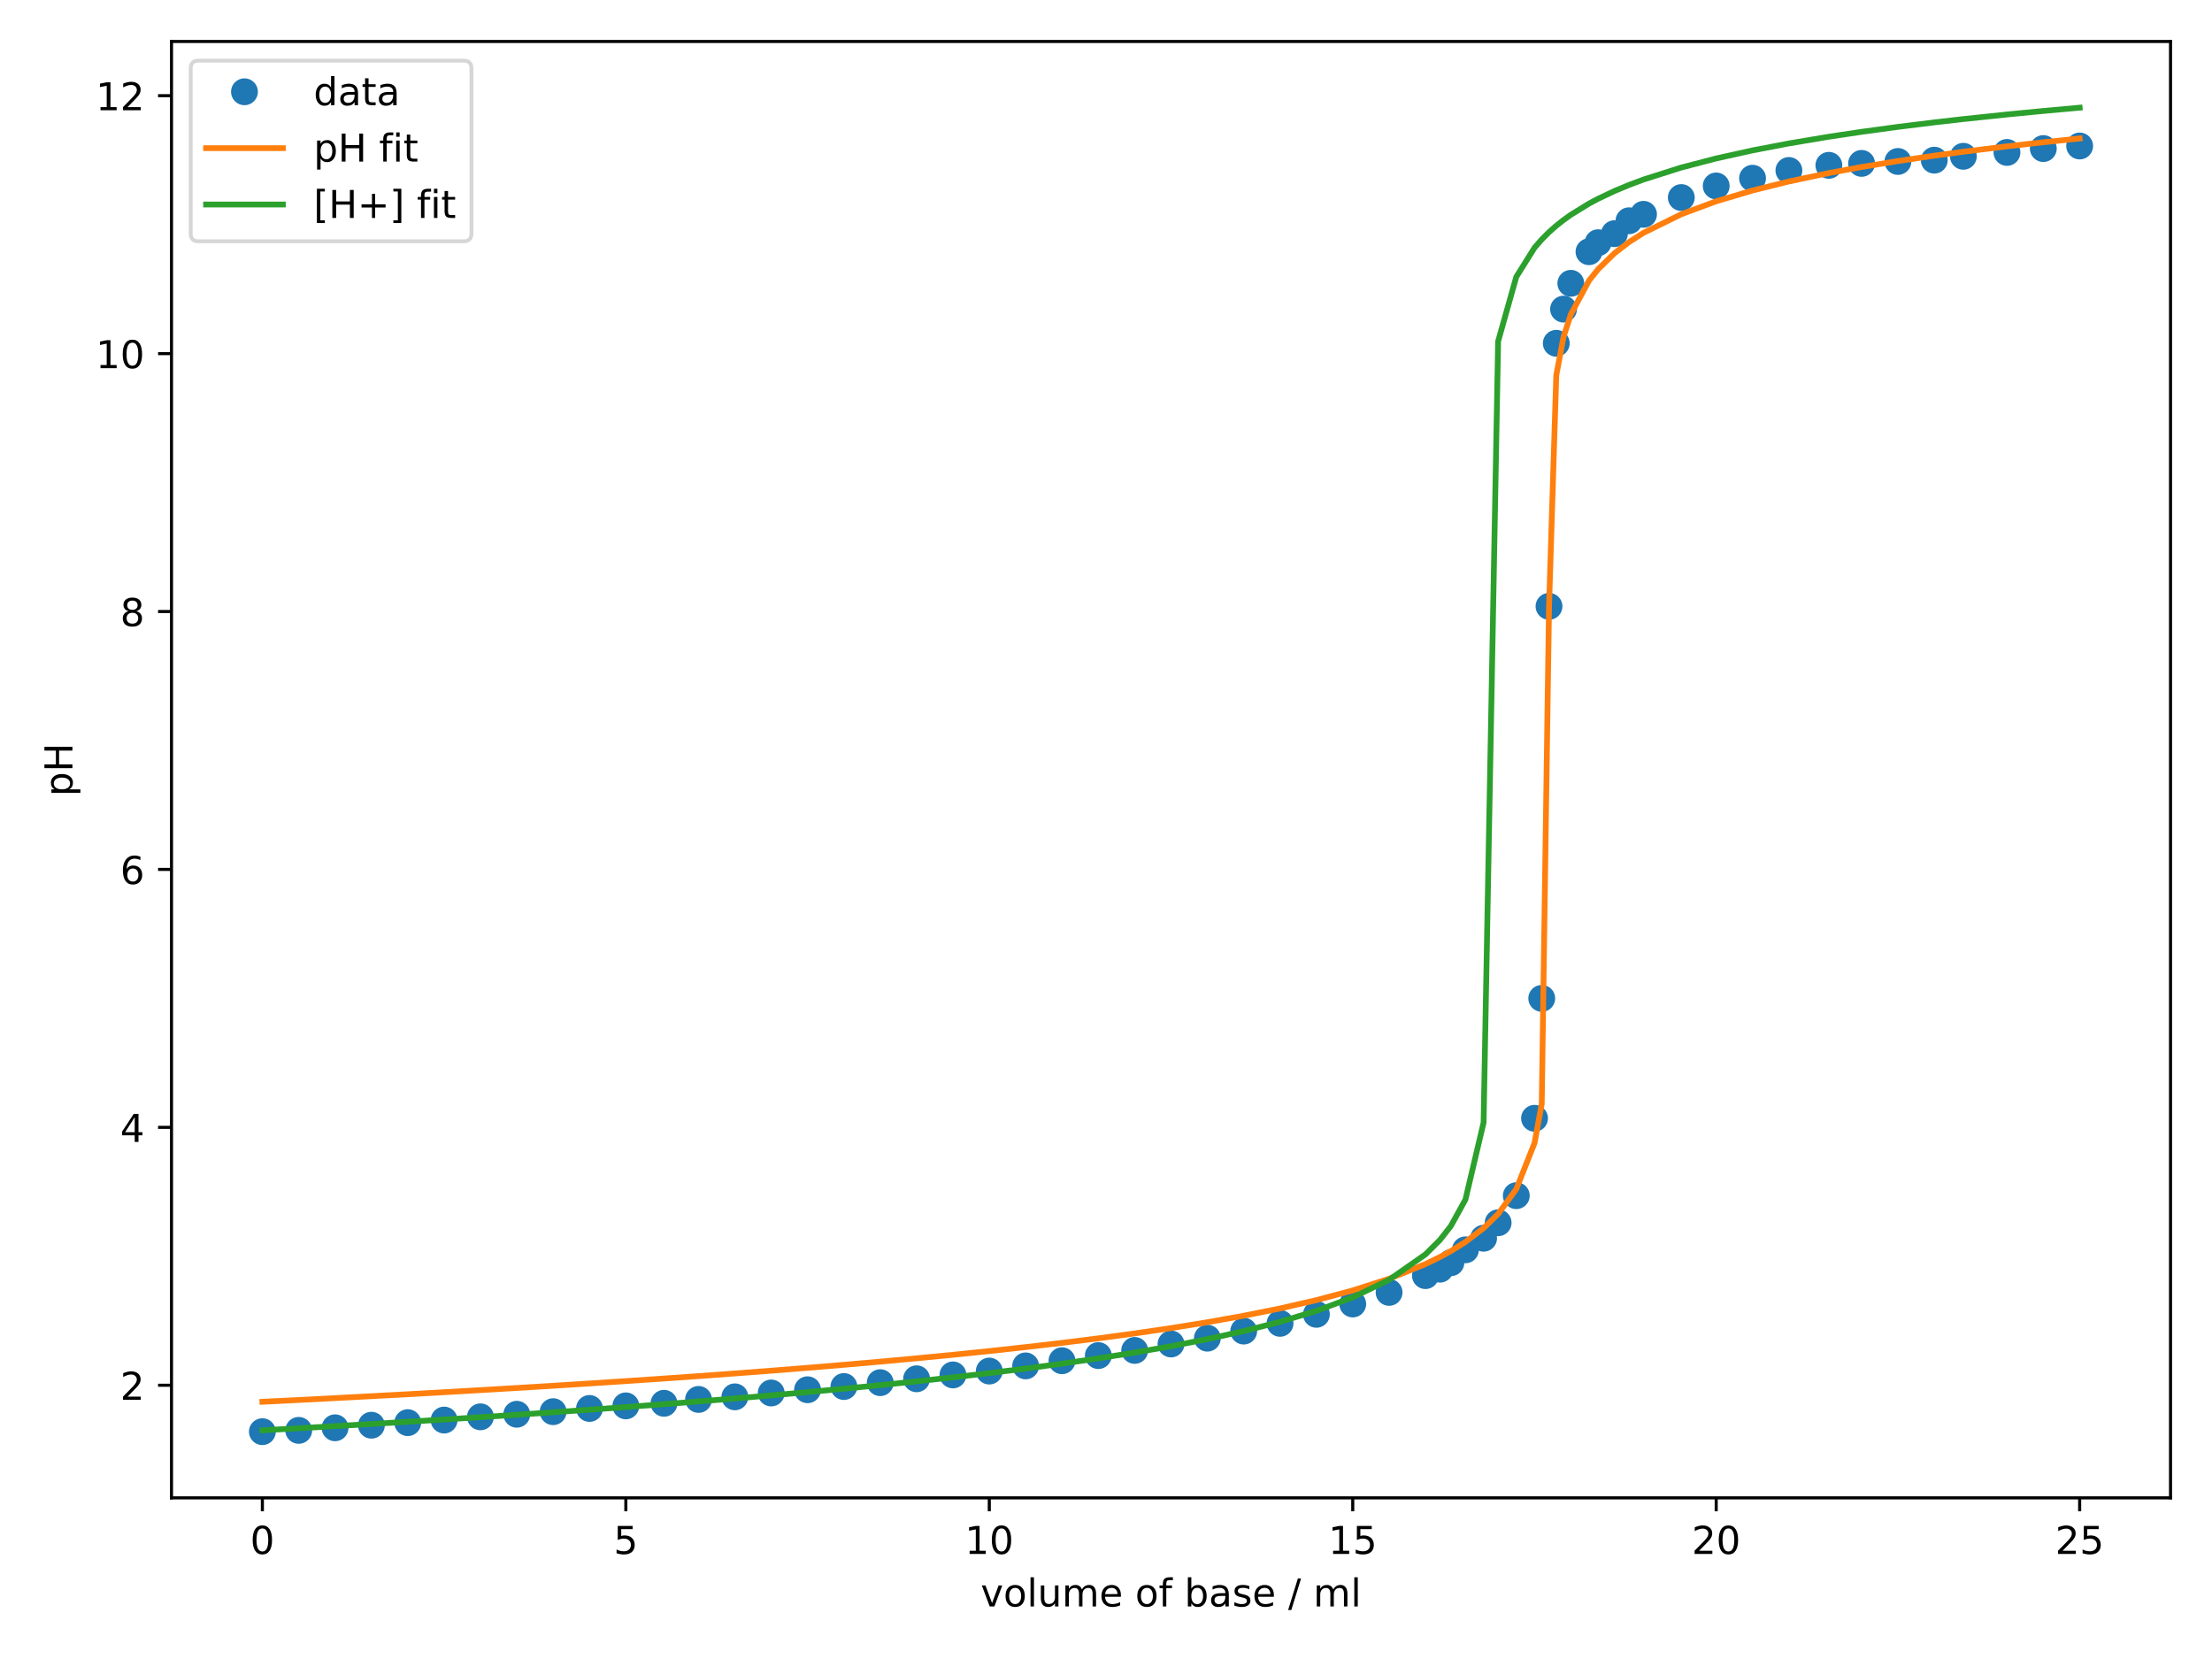
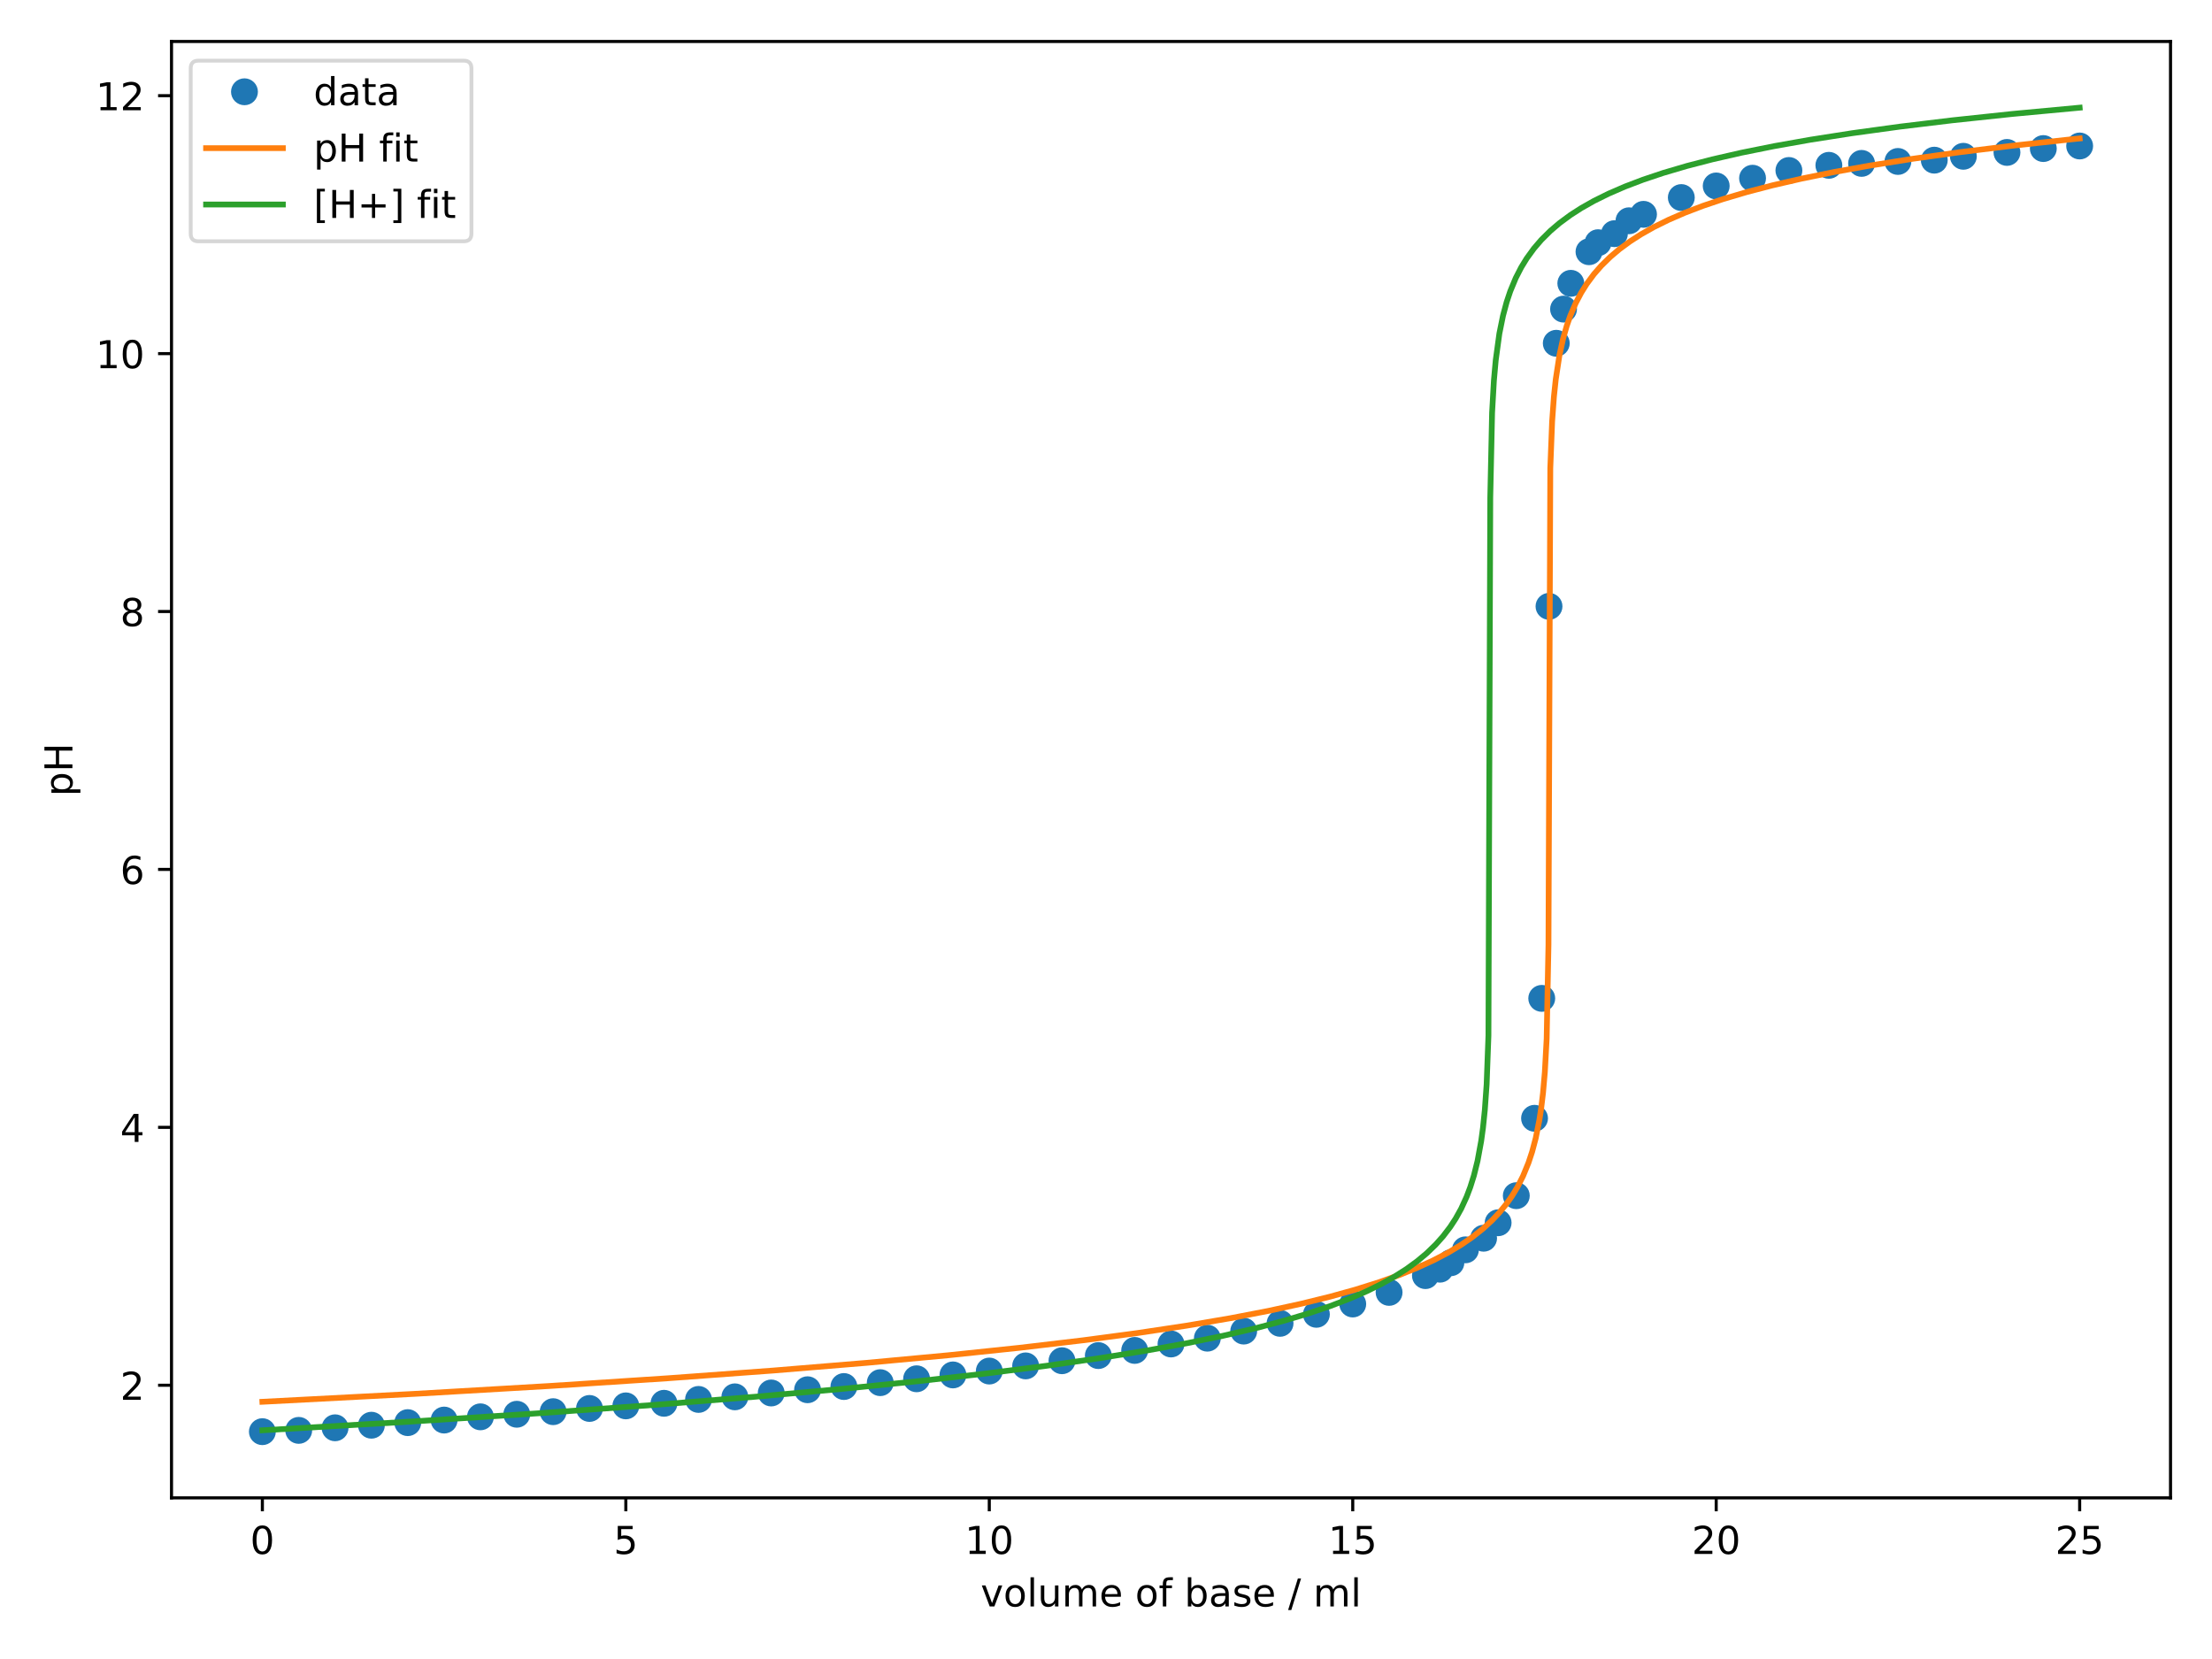
<svg xmlns="http://www.w3.org/2000/svg" xmlns:xlink="http://www.w3.org/1999/xlink" width="576pt" height="432pt" viewBox="0 0 576 432" version="1.1">
  <defs>
    <style type="text/css">*{stroke-linejoin: round; stroke-linecap: butt}</style>
  </defs>
  <g id="figure_1">
    <g id="patch_1">
      <path d="M 0 432  L 576 432  L 576 0  L 0 0  z " style="fill: #ffffff" />
    </g>
    <g id="axes_1">
      <g id="patch_2">
        <path d="M 44.66 390.04  L 565.2 390.04  L 565.2 10.8  L 44.66 10.8  z " style="fill: #ffffff" />
      </g>
      <g id="matplotlib.axis_1">
        <g id="xtick_1">
          <g id="line2d_1">
            <defs>
-               <path id="m15f5736b30" d="M 0 0  L 0 3.5  " style="stroke: #000000; stroke-width: 0.8" />
-             </defs>
-             <g>
-               <use xlink:href="#m15f5736b30" x="68.321" y="390.04" style="stroke: #000000; stroke-width: 0.8" />
+               <path id="mb4de9d7e8e" d="M 0 0  L 0 3.5  " style="stroke: #000000; stroke-width: 0.8" />
+             </defs>
+             <g>
+               <use xlink:href="#mb4de9d7e8e" x="68.321" y="390.04" style="stroke: #000000; stroke-width: 0.8" />
            </g>
          </g>
          <g id="text_1">
            <g transform="translate(65.13966 404.6384) scale(0.1 -0.1)">
              <defs>
                <path id="DejaVuSans-30" d="M 2034 4250  Q 1547 4250 1301 3770  Q 1056 3291 1056 2328  Q 1056 1369 1301 889  Q 1547 409 2034 409  Q 2525 409 2770 889  Q 3016 1369 3016 2328  Q 3016 3291 2770 3770  Q 2525 4250 2034 4250  z M 2034 4750  Q 2819 4750 3233 4129  Q 3647 3509 3647 2328  Q 3647 1150 3233 529  Q 2819 -91 2034 -91  Q 1250 -91 836 529  Q 422 1150 422 2328  Q 422 3509 836 4129  Q 1250 4750 2034 4750  z " transform="scale(0.015625)" />
              </defs>
              <use xlink:href="#DejaVuSans-30" />
            </g>
          </g>
        </g>
        <g id="xtick_2">
          <g id="line2d_2">
            <g>
-               <use xlink:href="#m15f5736b30" x="162.965" y="390.04" style="stroke: #000000; stroke-width: 0.8" />
+               <use xlink:href="#mb4de9d7e8e" x="162.965" y="390.04" style="stroke: #000000; stroke-width: 0.8" />
            </g>
          </g>
          <g id="text_2">
            <g transform="translate(159.7833 404.6384) scale(0.1 -0.1)">
              <defs>
                <path id="DejaVuSans-35" d="M 691 4666  L 3169 4666  L 3169 4134  L 1269 4134  L 1269 2991  Q 1406 3038 1543 3061  Q 1681 3084 1819 3084  Q 2600 3084 3056 2656  Q 3513 2228 3513 1497  Q 3513 744 3044 326  Q 2575 -91 1722 -91  Q 1428 -91 1123 -41  Q 819 9 494 109  L 494 744  Q 775 591 1075 516  Q 1375 441 1709 441  Q 2250 441 2565 725  Q 2881 1009 2881 1497  Q 2881 1984 2565 2268  Q 2250 2553 1709 2553  Q 1456 2553 1204 2497  Q 953 2441 691 2322  L 691 4666  z " transform="scale(0.015625)" />
              </defs>
              <use xlink:href="#DejaVuSans-35" />
            </g>
          </g>
        </g>
        <g id="xtick_3">
          <g id="line2d_3">
            <g>
-               <use xlink:href="#m15f5736b30" x="257.608" y="390.04" style="stroke: #000000; stroke-width: 0.8" />
+               <use xlink:href="#mb4de9d7e8e" x="257.608" y="390.04" style="stroke: #000000; stroke-width: 0.8" />
            </g>
          </g>
          <g id="text_3">
            <g transform="translate(251.2457 404.6384) scale(0.1 -0.1)">
              <defs>
                <path id="DejaVuSans-31" d="M 794 531  L 1825 531  L 1825 4091  L 703 3866  L 703 4441  L 1819 4666  L 2450 4666  L 2450 531  L 3481 531  L 3481 0  L 794 0  L 794 531  z " transform="scale(0.015625)" />
              </defs>
              <use xlink:href="#DejaVuSans-31" />
              <use xlink:href="#DejaVuSans-30" x="63.623" />
            </g>
          </g>
        </g>
        <g id="xtick_4">
          <g id="line2d_4">
            <g>
-               <use xlink:href="#m15f5736b30" x="352.252" y="390.04" style="stroke: #000000; stroke-width: 0.8" />
+               <use xlink:href="#mb4de9d7e8e" x="352.252" y="390.04" style="stroke: #000000; stroke-width: 0.8" />
            </g>
          </g>
          <g id="text_4">
            <g transform="translate(345.8893 404.6384) scale(0.1 -0.1)">
              <use xlink:href="#DejaVuSans-31" />
              <use xlink:href="#DejaVuSans-35" x="63.623" />
            </g>
          </g>
        </g>
        <g id="xtick_5">
          <g id="line2d_5">
            <g>
-               <use xlink:href="#m15f5736b30" x="446.895" y="390.04" style="stroke: #000000; stroke-width: 0.8" />
+               <use xlink:href="#mb4de9d7e8e" x="446.895" y="390.04" style="stroke: #000000; stroke-width: 0.8" />
            </g>
          </g>
          <g id="text_5">
            <g transform="translate(440.533 404.6384) scale(0.1 -0.1)">
              <defs>
                <path id="DejaVuSans-32" d="M 1228 531  L 3431 531  L 3431 0  L 469 0  L 469 531  Q 828 903 1448 1529  Q 2069 2156 2228 2338  Q 2531 2678 2651 2914  Q 2772 3150 2772 3378  Q 2772 3750 2511 3984  Q 2250 4219 1831 4219  Q 1534 4219 1204 4116  Q 875 4013 500 3803  L 500 4441  Q 881 4594 1212 4672  Q 1544 4750 1819 4750  Q 2544 4750 2975 4387  Q 3406 4025 3406 3419  Q 3406 3131 3298 2873  Q 3191 2616 2906 2266  Q 2828 2175 2409 1742  Q 1991 1309 1228 531  z " transform="scale(0.015625)" />
              </defs>
              <use xlink:href="#DejaVuSans-32" />
              <use xlink:href="#DejaVuSans-30" x="63.623" />
            </g>
          </g>
        </g>
        <g id="xtick_6">
          <g id="line2d_6">
            <g>
-               <use xlink:href="#m15f5736b30" x="541.539" y="390.04" style="stroke: #000000; stroke-width: 0.8" />
+               <use xlink:href="#mb4de9d7e8e" x="541.539" y="390.04" style="stroke: #000000; stroke-width: 0.8" />
            </g>
          </g>
          <g id="text_6">
            <g transform="translate(535.1766 404.6384) scale(0.1 -0.1)">
              <use xlink:href="#DejaVuSans-32" />
              <use xlink:href="#DejaVuSans-35" x="63.623" />
            </g>
          </g>
        </g>
        <g id="text_7">
          <g transform="translate(255.3675 418.3166) scale(0.1 -0.1)">
            <defs>
              <path id="DejaVuSans-76" d="M 191 3500  L 800 3500  L 1894 563  L 2988 3500  L 3597 3500  L 2284 0  L 1503 0  L 191 3500  z " transform="scale(0.015625)" />
              <path id="DejaVuSans-6f" d="M 1959 3097  Q 1497 3097 1228 2736  Q 959 2375 959 1747  Q 959 1119 1226 758  Q 1494 397 1959 397  Q 2419 397 2687 759  Q 2956 1122 2956 1747  Q 2956 2369 2687 2733  Q 2419 3097 1959 3097  z M 1959 3584  Q 2709 3584 3137 3096  Q 3566 2609 3566 1747  Q 3566 888 3137 398  Q 2709 -91 1959 -91  Q 1206 -91 779 398  Q 353 888 353 1747  Q 353 2609 779 3096  Q 1206 3584 1959 3584  z " transform="scale(0.015625)" />
              <path id="DejaVuSans-6c" d="M 603 4863  L 1178 4863  L 1178 0  L 603 0  L 603 4863  z " transform="scale(0.015625)" />
              <path id="DejaVuSans-75" d="M 544 1381  L 544 3500  L 1119 3500  L 1119 1403  Q 1119 906 1312 657  Q 1506 409 1894 409  Q 2359 409 2629 706  Q 2900 1003 2900 1516  L 2900 3500  L 3475 3500  L 3475 0  L 2900 0  L 2900 538  Q 2691 219 2414 64  Q 2138 -91 1772 -91  Q 1169 -91 856 284  Q 544 659 544 1381  z M 1991 3584  L 1991 3584  z " transform="scale(0.015625)" />
              <path id="DejaVuSans-6d" d="M 3328 2828  Q 3544 3216 3844 3400  Q 4144 3584 4550 3584  Q 5097 3584 5394 3201  Q 5691 2819 5691 2113  L 5691 0  L 5113 0  L 5113 2094  Q 5113 2597 4934 2840  Q 4756 3084 4391 3084  Q 3944 3084 3684 2787  Q 3425 2491 3425 1978  L 3425 0  L 2847 0  L 2847 2094  Q 2847 2600 2669 2842  Q 2491 3084 2119 3084  Q 1678 3084 1418 2786  Q 1159 2488 1159 1978  L 1159 0  L 581 0  L 581 3500  L 1159 3500  L 1159 2956  Q 1356 3278 1631 3431  Q 1906 3584 2284 3584  Q 2666 3584 2933 3390  Q 3200 3197 3328 2828  z " transform="scale(0.015625)" />
              <path id="DejaVuSans-65" d="M 3597 1894  L 3597 1613  L 953 1613  Q 991 1019 1311 708  Q 1631 397 2203 397  Q 2534 397 2845 478  Q 3156 559 3463 722  L 3463 178  Q 3153 47 2828 -22  Q 2503 -91 2169 -91  Q 1331 -91 842 396  Q 353 884 353 1716  Q 353 2575 817 3079  Q 1281 3584 2069 3584  Q 2775 3584 3186 3129  Q 3597 2675 3597 1894  z M 3022 2063  Q 3016 2534 2758 2815  Q 2500 3097 2075 3097  Q 1594 3097 1305 2825  Q 1016 2553 972 2059  L 3022 2063  z " transform="scale(0.015625)" />
              <path id="DejaVuSans-20" transform="scale(0.015625)" />
              <path id="DejaVuSans-66" d="M 2375 4863  L 2375 4384  L 1825 4384  Q 1516 4384 1395 4259  Q 1275 4134 1275 3809  L 1275 3500  L 2222 3500  L 2222 3053  L 1275 3053  L 1275 0  L 697 0  L 697 3053  L 147 3053  L 147 3500  L 697 3500  L 697 3744  Q 697 4328 969 4595  Q 1241 4863 1831 4863  L 2375 4863  z " transform="scale(0.015625)" />
              <path id="DejaVuSans-62" d="M 3116 1747  Q 3116 2381 2855 2742  Q 2594 3103 2138 3103  Q 1681 3103 1420 2742  Q 1159 2381 1159 1747  Q 1159 1113 1420 752  Q 1681 391 2138 391  Q 2594 391 2855 752  Q 3116 1113 3116 1747  z M 1159 2969  Q 1341 3281 1617 3432  Q 1894 3584 2278 3584  Q 2916 3584 3314 3078  Q 3713 2572 3713 1747  Q 3713 922 3314 415  Q 2916 -91 2278 -91  Q 1894 -91 1617 61  Q 1341 213 1159 525  L 1159 0  L 581 0  L 581 4863  L 1159 4863  L 1159 2969  z " transform="scale(0.015625)" />
              <path id="DejaVuSans-61" d="M 2194 1759  Q 1497 1759 1228 1600  Q 959 1441 959 1056  Q 959 750 1161 570  Q 1363 391 1709 391  Q 2188 391 2477 730  Q 2766 1069 2766 1631  L 2766 1759  L 2194 1759  z M 3341 1997  L 3341 0  L 2766 0  L 2766 531  Q 2569 213 2275 61  Q 1981 -91 1556 -91  Q 1019 -91 701 211  Q 384 513 384 1019  Q 384 1609 779 1909  Q 1175 2209 1959 2209  L 2766 2209  L 2766 2266  Q 2766 2663 2505 2880  Q 2244 3097 1772 3097  Q 1472 3097 1187 3025  Q 903 2953 641 2809  L 641 3341  Q 956 3463 1253 3523  Q 1550 3584 1831 3584  Q 2591 3584 2966 3190  Q 3341 2797 3341 1997  z " transform="scale(0.015625)" />
              <path id="DejaVuSans-73" d="M 2834 3397  L 2834 2853  Q 2591 2978 2328 3040  Q 2066 3103 1784 3103  Q 1356 3103 1142 2972  Q 928 2841 928 2578  Q 928 2378 1081 2264  Q 1234 2150 1697 2047  L 1894 2003  Q 2506 1872 2764 1633  Q 3022 1394 3022 966  Q 3022 478 2636 193  Q 2250 -91 1575 -91  Q 1294 -91 989 -36  Q 684 19 347 128  L 347 722  Q 666 556 975 473  Q 1284 391 1588 391  Q 1994 391 2212 530  Q 2431 669 2431 922  Q 2431 1156 2273 1281  Q 2116 1406 1581 1522  L 1381 1569  Q 847 1681 609 1914  Q 372 2147 372 2553  Q 372 3047 722 3315  Q 1072 3584 1716 3584  Q 2034 3584 2315 3537  Q 2597 3491 2834 3397  z " transform="scale(0.015625)" />
              <path id="DejaVuSans-2f" d="M 1625 4666  L 2156 4666  L 531 -594  L 0 -594  L 1625 4666  z " transform="scale(0.015625)" />
            </defs>
            <use xlink:href="#DejaVuSans-76" />
            <use xlink:href="#DejaVuSans-6f" x="59.18" />
            <use xlink:href="#DejaVuSans-6c" x="120.361" />
            <use xlink:href="#DejaVuSans-75" x="148.145" />
            <use xlink:href="#DejaVuSans-6d" x="211.523" />
            <use xlink:href="#DejaVuSans-65" x="308.936" />
            <use xlink:href="#DejaVuSans-20" x="370.459" />
            <use xlink:href="#DejaVuSans-6f" x="402.246" />
            <use xlink:href="#DejaVuSans-66" x="463.428" />
            <use xlink:href="#DejaVuSans-20" x="498.633" />
            <use xlink:href="#DejaVuSans-62" x="530.42" />
            <use xlink:href="#DejaVuSans-61" x="593.896" />
            <use xlink:href="#DejaVuSans-73" x="655.176" />
            <use xlink:href="#DejaVuSans-65" x="707.275" />
            <use xlink:href="#DejaVuSans-20" x="768.799" />
            <use xlink:href="#DejaVuSans-2f" x="800.586" />
            <use xlink:href="#DejaVuSans-20" x="834.277" />
            <use xlink:href="#DejaVuSans-6d" x="866.064" />
            <use xlink:href="#DejaVuSans-6c" x="963.477" />
          </g>
        </g>
      </g>
      <g id="matplotlib.axis_2">
        <g id="ytick_1">
          <g id="line2d_7">
            <defs>
-               <path id="mb2de6f0f79" d="M 0 0  L -3.5 0  " style="stroke: #000000; stroke-width: 0.8" />
-             </defs>
-             <g>
-               <use xlink:href="#mb2de6f0f79" x="44.66" y="360.713" style="stroke: #000000; stroke-width: 0.8" />
+               <path id="m431218909c" d="M 0 0  L -3.5 0  " style="stroke: #000000; stroke-width: 0.8" />
+             </defs>
+             <g>
+               <use xlink:href="#m431218909c" x="44.66" y="360.713" style="stroke: #000000; stroke-width: 0.8" />
            </g>
          </g>
          <g id="text_8">
            <g transform="translate(31.2975 364.5124) scale(0.1 -0.1)">
              <use xlink:href="#DejaVuSans-32" />
            </g>
          </g>
        </g>
        <g id="ytick_2">
          <g id="line2d_8">
            <g>
-               <use xlink:href="#mb2de6f0f79" x="44.66" y="293.554" style="stroke: #000000; stroke-width: 0.8" />
+               <use xlink:href="#m431218909c" x="44.66" y="293.554" style="stroke: #000000; stroke-width: 0.8" />
            </g>
          </g>
          <g id="text_9">
            <g transform="translate(31.2975 297.353) scale(0.1 -0.1)">
              <defs>
                <path id="DejaVuSans-34" d="M 2419 4116  L 825 1625  L 2419 1625  L 2419 4116  z M 2253 4666  L 3047 4666  L 3047 1625  L 3713 1625  L 3713 1100  L 3047 1100  L 3047 0  L 2419 0  L 2419 1100  L 313 1100  L 313 1709  L 2253 4666  z " transform="scale(0.015625)" />
              </defs>
              <use xlink:href="#DejaVuSans-34" />
            </g>
          </g>
        </g>
        <g id="ytick_3">
          <g id="line2d_9">
            <g>
-               <use xlink:href="#mb2de6f0f79" x="44.66" y="226.395" style="stroke: #000000; stroke-width: 0.8" />
+               <use xlink:href="#m431218909c" x="44.66" y="226.395" style="stroke: #000000; stroke-width: 0.8" />
            </g>
          </g>
          <g id="text_10">
            <g transform="translate(31.2975 230.1937) scale(0.1 -0.1)">
              <defs>
                <path id="DejaVuSans-36" d="M 2113 2584  Q 1688 2584 1439 2293  Q 1191 2003 1191 1497  Q 1191 994 1439 701  Q 1688 409 2113 409  Q 2538 409 2786 701  Q 3034 994 3034 1497  Q 3034 2003 2786 2293  Q 2538 2584 2113 2584  z M 3366 4563  L 3366 3988  Q 3128 4100 2886 4159  Q 2644 4219 2406 4219  Q 1781 4219 1451 3797  Q 1122 3375 1075 2522  Q 1259 2794 1537 2939  Q 1816 3084 2150 3084  Q 2853 3084 3261 2657  Q 3669 2231 3669 1497  Q 3669 778 3244 343  Q 2819 -91 2113 -91  Q 1303 -91 875 529  Q 447 1150 447 2328  Q 447 3434 972 4092  Q 1497 4750 2381 4750  Q 2619 4750 2861 4703  Q 3103 4656 3366 4563  z " transform="scale(0.015625)" />
              </defs>
              <use xlink:href="#DejaVuSans-36" />
            </g>
          </g>
        </g>
        <g id="ytick_4">
          <g id="line2d_10">
            <g>
-               <use xlink:href="#mb2de6f0f79" x="44.66" y="159.235" style="stroke: #000000; stroke-width: 0.8" />
+               <use xlink:href="#m431218909c" x="44.66" y="159.235" style="stroke: #000000; stroke-width: 0.8" />
            </g>
          </g>
          <g id="text_11">
            <g transform="translate(31.2975 163.0344) scale(0.1 -0.1)">
              <defs>
                <path id="DejaVuSans-38" d="M 2034 2216  Q 1584 2216 1326 1975  Q 1069 1734 1069 1313  Q 1069 891 1326 650  Q 1584 409 2034 409  Q 2484 409 2743 651  Q 3003 894 3003 1313  Q 3003 1734 2745 1975  Q 2488 2216 2034 2216  z M 1403 2484  Q 997 2584 770 2862  Q 544 3141 544 3541  Q 544 4100 942 4425  Q 1341 4750 2034 4750  Q 2731 4750 3128 4425  Q 3525 4100 3525 3541  Q 3525 3141 3298 2862  Q 3072 2584 2669 2484  Q 3125 2378 3379 2068  Q 3634 1759 3634 1313  Q 3634 634 3220 271  Q 2806 -91 2034 -91  Q 1263 -91 848 271  Q 434 634 434 1313  Q 434 1759 690 2068  Q 947 2378 1403 2484  z M 1172 3481  Q 1172 3119 1398 2916  Q 1625 2713 2034 2713  Q 2441 2713 2670 2916  Q 2900 3119 2900 3481  Q 2900 3844 2670 4047  Q 2441 4250 2034 4250  Q 1625 4250 1398 4047  Q 1172 3844 1172 3481  z " transform="scale(0.015625)" />
              </defs>
              <use xlink:href="#DejaVuSans-38" />
            </g>
          </g>
        </g>
        <g id="ytick_5">
          <g id="line2d_11">
            <g>
-               <use xlink:href="#mb2de6f0f79" x="44.66" y="92.076" style="stroke: #000000; stroke-width: 0.8" />
+               <use xlink:href="#m431218909c" x="44.66" y="92.076" style="stroke: #000000; stroke-width: 0.8" />
            </g>
          </g>
          <g id="text_12">
            <g transform="translate(24.935 95.87509) scale(0.1 -0.1)">
              <use xlink:href="#DejaVuSans-31" />
              <use xlink:href="#DejaVuSans-30" x="63.623" />
            </g>
          </g>
        </g>
        <g id="ytick_6">
          <g id="line2d_12">
            <g>
-               <use xlink:href="#mb2de6f0f79" x="44.66" y="24.917" style="stroke: #000000; stroke-width: 0.8" />
+               <use xlink:href="#m431218909c" x="44.66" y="24.917" style="stroke: #000000; stroke-width: 0.8" />
            </g>
          </g>
          <g id="text_13">
            <g transform="translate(24.935 28.71577) scale(0.1 -0.1)">
              <use xlink:href="#DejaVuSans-31" />
              <use xlink:href="#DejaVuSans-32" x="63.623" />
            </g>
          </g>
        </g>
        <g id="text_14">
          <g transform="translate(18.85531 207.3544) rotate(-90) scale(0.1 -0.1)">
            <defs>
              <path id="DejaVuSans-70" d="M 1159 525  L 1159 -1331  L 581 -1331  L 581 3500  L 1159 3500  L 1159 2969  Q 1341 3281 1617 3432  Q 1894 3584 2278 3584  Q 2916 3584 3314 3078  Q 3713 2572 3713 1747  Q 3713 922 3314 415  Q 2916 -91 2278 -91  Q 1894 -91 1617 61  Q 1341 213 1159 525  z M 3116 1747  Q 3116 2381 2855 2742  Q 2594 3103 2138 3103  Q 1681 3103 1420 2742  Q 1159 2381 1159 1747  Q 1159 1113 1420 752  Q 1681 391 2138 391  Q 2594 391 2855 752  Q 3116 1113 3116 1747  z " transform="scale(0.015625)" />
              <path id="DejaVuSans-48" d="M 628 4666  L 1259 4666  L 1259 2753  L 3553 2753  L 3553 4666  L 4184 4666  L 4184 0  L 3553 0  L 3553 2222  L 1259 2222  L 1259 0  L 628 0  L 628 4666  z " transform="scale(0.015625)" />
            </defs>
            <use xlink:href="#DejaVuSans-70" />
            <use xlink:href="#DejaVuSans-48" x="63.477" />
          </g>
        </g>
      </g>
      <g id="line2d_13">
        <defs>
-           <path id="mffe2bdc5d2" d="M 0 3  C 0.796 3 1.559 2.684 2.121 2.121  C 2.684 1.559 3 0.796 3 0  C 3 -0.796 2.684 -1.559 2.121 -2.121  C 1.559 -2.684 0.796 -3 0 -3  C -0.796 -3 -1.559 -2.684 -2.121 -2.121  C -2.684 -1.559 -3 -0.796 -3 0  C -3 0.796 -2.684 1.559 -2.121 2.121  C -1.559 2.684 -0.796 3 0 3  z " style="stroke: #1f77b4" />
+           <path id="m259ded66cb" d="M 0 3  C 0.796 3 1.559 2.684 2.121 2.121  C 2.684 1.559 3 0.796 3 0  C 3 -0.796 2.684 -1.559 2.121 -2.121  C 1.559 -2.684 0.796 -3 0 -3  C -0.796 -3 -1.559 -2.684 -2.121 -2.121  C -2.684 -1.559 -3 -0.796 -3 0  C -3 0.796 -2.684 1.559 -2.121 2.121  C -1.559 2.684 -0.796 3 0 3  z " style="stroke: #1f77b4" />
        </defs>
-         <g clip-path="url(#p363070668d)">
-           <use xlink:href="#mffe2bdc5d2" x="68.321" y="372.802" style="fill: #1f77b4; stroke: #1f77b4" />
-           <use xlink:href="#mffe2bdc5d2" x="77.785" y="372.466" style="fill: #1f77b4; stroke: #1f77b4" />
-           <use xlink:href="#mffe2bdc5d2" x="87.25" y="371.794" style="fill: #1f77b4; stroke: #1f77b4" />
-           <use xlink:href="#mffe2bdc5d2" x="96.714" y="371.123" style="fill: #1f77b4; stroke: #1f77b4" />
-           <use xlink:href="#mffe2bdc5d2" x="106.178" y="370.451" style="fill: #1f77b4; stroke: #1f77b4" />
-           <use xlink:href="#mffe2bdc5d2" x="115.643" y="369.78" style="fill: #1f77b4; stroke: #1f77b4" />
-           <use xlink:href="#mffe2bdc5d2" x="125.107" y="368.94" style="fill: #1f77b4; stroke: #1f77b4" />
-           <use xlink:href="#mffe2bdc5d2" x="134.571" y="368.269" style="fill: #1f77b4; stroke: #1f77b4" />
-           <use xlink:href="#mffe2bdc5d2" x="144.036" y="367.597" style="fill: #1f77b4; stroke: #1f77b4" />
-           <use xlink:href="#mffe2bdc5d2" x="153.5" y="366.757" style="fill: #1f77b4; stroke: #1f77b4" />
-           <use xlink:href="#mffe2bdc5d2" x="162.965" y="366.086" style="fill: #1f77b4; stroke: #1f77b4" />
-           <use xlink:href="#mffe2bdc5d2" x="172.902" y="365.414" style="fill: #1f77b4; stroke: #1f77b4" />
-           <use xlink:href="#mffe2bdc5d2" x="181.893" y="364.407" style="fill: #1f77b4; stroke: #1f77b4" />
-           <use xlink:href="#mffe2bdc5d2" x="191.358" y="363.735" style="fill: #1f77b4; stroke: #1f77b4" />
-           <use xlink:href="#mffe2bdc5d2" x="200.822" y="362.728" style="fill: #1f77b4; stroke: #1f77b4" />
-           <use xlink:href="#mffe2bdc5d2" x="210.286" y="361.888" style="fill: #1f77b4; stroke: #1f77b4" />
-           <use xlink:href="#mffe2bdc5d2" x="219.751" y="361.049" style="fill: #1f77b4; stroke: #1f77b4" />
-           <use xlink:href="#mffe2bdc5d2" x="229.215" y="360.042" style="fill: #1f77b4; stroke: #1f77b4" />
-           <use xlink:href="#mffe2bdc5d2" x="238.679" y="359.034" style="fill: #1f77b4; stroke: #1f77b4" />
-           <use xlink:href="#mffe2bdc5d2" x="248.144" y="358.027" style="fill: #1f77b4; stroke: #1f77b4" />
-           <use xlink:href="#mffe2bdc5d2" x="257.608" y="357.019" style="fill: #1f77b4; stroke: #1f77b4" />
-           <use xlink:href="#mffe2bdc5d2" x="267.073" y="355.676" style="fill: #1f77b4; stroke: #1f77b4" />
-           <use xlink:href="#mffe2bdc5d2" x="276.537" y="354.333" style="fill: #1f77b4; stroke: #1f77b4" />
-           <use xlink:href="#mffe2bdc5d2" x="286.001" y="352.99" style="fill: #1f77b4; stroke: #1f77b4" />
-           <use xlink:href="#mffe2bdc5d2" x="295.466" y="351.647" style="fill: #1f77b4; stroke: #1f77b4" />
-           <use xlink:href="#mffe2bdc5d2" x="304.93" y="349.968" style="fill: #1f77b4; stroke: #1f77b4" />
-           <use xlink:href="#mffe2bdc5d2" x="314.394" y="348.457" style="fill: #1f77b4; stroke: #1f77b4" />
-           <use xlink:href="#mffe2bdc5d2" x="323.859" y="346.61" style="fill: #1f77b4; stroke: #1f77b4" />
-           <use xlink:href="#mffe2bdc5d2" x="333.323" y="344.595" style="fill: #1f77b4; stroke: #1f77b4" />
-           <use xlink:href="#mffe2bdc5d2" x="342.787" y="342.244" style="fill: #1f77b4; stroke: #1f77b4" />
-           <use xlink:href="#mffe2bdc5d2" x="352.252" y="339.558" style="fill: #1f77b4; stroke: #1f77b4" />
-           <use xlink:href="#mffe2bdc5d2" x="361.716" y="336.536" style="fill: #1f77b4; stroke: #1f77b4" />
-           <use xlink:href="#mffe2bdc5d2" x="371.181" y="332.17" style="fill: #1f77b4; stroke: #1f77b4" />
-           <use xlink:href="#mffe2bdc5d2" x="374.966" y="330.491" style="fill: #1f77b4; stroke: #1f77b4" />
-           <use xlink:href="#mffe2bdc5d2" x="377.806" y="328.812" style="fill: #1f77b4; stroke: #1f77b4" />
-           <use xlink:href="#mffe2bdc5d2" x="381.591" y="325.454" style="fill: #1f77b4; stroke: #1f77b4" />
-           <use xlink:href="#mffe2bdc5d2" x="386.324" y="322.432" style="fill: #1f77b4; stroke: #1f77b4" />
-           <use xlink:href="#mffe2bdc5d2" x="390.109" y="318.403" style="fill: #1f77b4; stroke: #1f77b4" />
-           <use xlink:href="#mffe2bdc5d2" x="394.841" y="311.351" style="fill: #1f77b4; stroke: #1f77b4" />
-           <use xlink:href="#mffe2bdc5d2" x="399.593" y="291.203" style="fill: #1f77b4; stroke: #1f77b4" />
-           <use xlink:href="#mffe2bdc5d2" x="401.467" y="259.974" style="fill: #1f77b4; stroke: #1f77b4" />
-           <use xlink:href="#mffe2bdc5d2" x="403.359" y="157.892" style="fill: #1f77b4; stroke: #1f77b4" />
-           <use xlink:href="#mffe2bdc5d2" x="405.252" y="89.389" style="fill: #1f77b4; stroke: #1f77b4" />
-           <use xlink:href="#mffe2bdc5d2" x="407.145" y="80.491" style="fill: #1f77b4; stroke: #1f77b4" />
-           <use xlink:href="#mffe2bdc5d2" x="409.038" y="73.775" style="fill: #1f77b4; stroke: #1f77b4" />
-           <use xlink:href="#mffe2bdc5d2" x="413.77" y="65.548" style="fill: #1f77b4; stroke: #1f77b4" />
-           <use xlink:href="#mffe2bdc5d2" x="416.136" y="63.197" style="fill: #1f77b4; stroke: #1f77b4" />
-           <use xlink:href="#mffe2bdc5d2" x="420.395" y="60.847" style="fill: #1f77b4; stroke: #1f77b4" />
-           <use xlink:href="#mffe2bdc5d2" x="424.181" y="57.489" style="fill: #1f77b4; stroke: #1f77b4" />
-           <use xlink:href="#mffe2bdc5d2" x="427.967" y="55.81" style="fill: #1f77b4; stroke: #1f77b4" />
-           <use xlink:href="#mffe2bdc5d2" x="437.81" y="51.444" style="fill: #1f77b4; stroke: #1f77b4" />
-           <use xlink:href="#mffe2bdc5d2" x="446.895" y="48.422" style="fill: #1f77b4; stroke: #1f77b4" />
-           <use xlink:href="#mffe2bdc5d2" x="456.36" y="46.408" style="fill: #1f77b4; stroke: #1f77b4" />
-           <use xlink:href="#mffe2bdc5d2" x="465.824" y="44.393" style="fill: #1f77b4; stroke: #1f77b4" />
-           <use xlink:href="#mffe2bdc5d2" x="476.235" y="43.05" style="fill: #1f77b4; stroke: #1f77b4" />
-           <use xlink:href="#mffe2bdc5d2" x="484.753" y="42.546" style="fill: #1f77b4; stroke: #1f77b4" />
-           <use xlink:href="#mffe2bdc5d2" x="494.217" y="42.042" style="fill: #1f77b4; stroke: #1f77b4" />
-           <use xlink:href="#mffe2bdc5d2" x="503.682" y="41.706" style="fill: #1f77b4; stroke: #1f77b4" />
-           <use xlink:href="#mffe2bdc5d2" x="511.253" y="40.699" style="fill: #1f77b4; stroke: #1f77b4" />
-           <use xlink:href="#mffe2bdc5d2" x="522.61" y="39.692" style="fill: #1f77b4; stroke: #1f77b4" />
-           <use xlink:href="#mffe2bdc5d2" x="532.075" y="38.684" style="fill: #1f77b4; stroke: #1f77b4" />
-           <use xlink:href="#mffe2bdc5d2" x="541.539" y="38.013" style="fill: #1f77b4; stroke: #1f77b4" />
+         <g clip-path="url(#p8512f838c3)">
+           <use xlink:href="#m259ded66cb" x="68.321" y="372.802" style="fill: #1f77b4; stroke: #1f77b4" />
+           <use xlink:href="#m259ded66cb" x="77.785" y="372.466" style="fill: #1f77b4; stroke: #1f77b4" />
+           <use xlink:href="#m259ded66cb" x="87.25" y="371.794" style="fill: #1f77b4; stroke: #1f77b4" />
+           <use xlink:href="#m259ded66cb" x="96.714" y="371.123" style="fill: #1f77b4; stroke: #1f77b4" />
+           <use xlink:href="#m259ded66cb" x="106.178" y="370.451" style="fill: #1f77b4; stroke: #1f77b4" />
+           <use xlink:href="#m259ded66cb" x="115.643" y="369.78" style="fill: #1f77b4; stroke: #1f77b4" />
+           <use xlink:href="#m259ded66cb" x="125.107" y="368.94" style="fill: #1f77b4; stroke: #1f77b4" />
+           <use xlink:href="#m259ded66cb" x="134.571" y="368.269" style="fill: #1f77b4; stroke: #1f77b4" />
+           <use xlink:href="#m259ded66cb" x="144.036" y="367.597" style="fill: #1f77b4; stroke: #1f77b4" />
+           <use xlink:href="#m259ded66cb" x="153.5" y="366.757" style="fill: #1f77b4; stroke: #1f77b4" />
+           <use xlink:href="#m259ded66cb" x="162.965" y="366.086" style="fill: #1f77b4; stroke: #1f77b4" />
+           <use xlink:href="#m259ded66cb" x="172.902" y="365.414" style="fill: #1f77b4; stroke: #1f77b4" />
+           <use xlink:href="#m259ded66cb" x="181.893" y="364.407" style="fill: #1f77b4; stroke: #1f77b4" />
+           <use xlink:href="#m259ded66cb" x="191.358" y="363.735" style="fill: #1f77b4; stroke: #1f77b4" />
+           <use xlink:href="#m259ded66cb" x="200.822" y="362.728" style="fill: #1f77b4; stroke: #1f77b4" />
+           <use xlink:href="#m259ded66cb" x="210.286" y="361.888" style="fill: #1f77b4; stroke: #1f77b4" />
+           <use xlink:href="#m259ded66cb" x="219.751" y="361.049" style="fill: #1f77b4; stroke: #1f77b4" />
+           <use xlink:href="#m259ded66cb" x="229.215" y="360.042" style="fill: #1f77b4; stroke: #1f77b4" />
+           <use xlink:href="#m259ded66cb" x="238.679" y="359.034" style="fill: #1f77b4; stroke: #1f77b4" />
+           <use xlink:href="#m259ded66cb" x="248.144" y="358.027" style="fill: #1f77b4; stroke: #1f77b4" />
+           <use xlink:href="#m259ded66cb" x="257.608" y="357.019" style="fill: #1f77b4; stroke: #1f77b4" />
+           <use xlink:href="#m259ded66cb" x="267.073" y="355.676" style="fill: #1f77b4; stroke: #1f77b4" />
+           <use xlink:href="#m259ded66cb" x="276.537" y="354.333" style="fill: #1f77b4; stroke: #1f77b4" />
+           <use xlink:href="#m259ded66cb" x="286.001" y="352.99" style="fill: #1f77b4; stroke: #1f77b4" />
+           <use xlink:href="#m259ded66cb" x="295.466" y="351.647" style="fill: #1f77b4; stroke: #1f77b4" />
+           <use xlink:href="#m259ded66cb" x="304.93" y="349.968" style="fill: #1f77b4; stroke: #1f77b4" />
+           <use xlink:href="#m259ded66cb" x="314.394" y="348.457" style="fill: #1f77b4; stroke: #1f77b4" />
+           <use xlink:href="#m259ded66cb" x="323.859" y="346.61" style="fill: #1f77b4; stroke: #1f77b4" />
+           <use xlink:href="#m259ded66cb" x="333.323" y="344.595" style="fill: #1f77b4; stroke: #1f77b4" />
+           <use xlink:href="#m259ded66cb" x="342.787" y="342.244" style="fill: #1f77b4; stroke: #1f77b4" />
+           <use xlink:href="#m259ded66cb" x="352.252" y="339.558" style="fill: #1f77b4; stroke: #1f77b4" />
+           <use xlink:href="#m259ded66cb" x="361.716" y="336.536" style="fill: #1f77b4; stroke: #1f77b4" />
+           <use xlink:href="#m259ded66cb" x="371.181" y="332.17" style="fill: #1f77b4; stroke: #1f77b4" />
+           <use xlink:href="#m259ded66cb" x="374.966" y="330.491" style="fill: #1f77b4; stroke: #1f77b4" />
+           <use xlink:href="#m259ded66cb" x="377.806" y="328.812" style="fill: #1f77b4; stroke: #1f77b4" />
+           <use xlink:href="#m259ded66cb" x="381.591" y="325.454" style="fill: #1f77b4; stroke: #1f77b4" />
+           <use xlink:href="#m259ded66cb" x="386.324" y="322.432" style="fill: #1f77b4; stroke: #1f77b4" />
+           <use xlink:href="#m259ded66cb" x="390.109" y="318.403" style="fill: #1f77b4; stroke: #1f77b4" />
+           <use xlink:href="#m259ded66cb" x="394.841" y="311.351" style="fill: #1f77b4; stroke: #1f77b4" />
+           <use xlink:href="#m259ded66cb" x="399.593" y="291.203" style="fill: #1f77b4; stroke: #1f77b4" />
+           <use xlink:href="#m259ded66cb" x="401.467" y="259.974" style="fill: #1f77b4; stroke: #1f77b4" />
+           <use xlink:href="#m259ded66cb" x="403.359" y="157.892" style="fill: #1f77b4; stroke: #1f77b4" />
+           <use xlink:href="#m259ded66cb" x="405.252" y="89.389" style="fill: #1f77b4; stroke: #1f77b4" />
+           <use xlink:href="#m259ded66cb" x="407.145" y="80.491" style="fill: #1f77b4; stroke: #1f77b4" />
+           <use xlink:href="#m259ded66cb" x="409.038" y="73.775" style="fill: #1f77b4; stroke: #1f77b4" />
+           <use xlink:href="#m259ded66cb" x="413.77" y="65.548" style="fill: #1f77b4; stroke: #1f77b4" />
+           <use xlink:href="#m259ded66cb" x="416.136" y="63.197" style="fill: #1f77b4; stroke: #1f77b4" />
+           <use xlink:href="#m259ded66cb" x="420.395" y="60.847" style="fill: #1f77b4; stroke: #1f77b4" />
+           <use xlink:href="#m259ded66cb" x="424.181" y="57.489" style="fill: #1f77b4; stroke: #1f77b4" />
+           <use xlink:href="#m259ded66cb" x="427.967" y="55.81" style="fill: #1f77b4; stroke: #1f77b4" />
+           <use xlink:href="#m259ded66cb" x="437.81" y="51.444" style="fill: #1f77b4; stroke: #1f77b4" />
+           <use xlink:href="#m259ded66cb" x="446.895" y="48.422" style="fill: #1f77b4; stroke: #1f77b4" />
+           <use xlink:href="#m259ded66cb" x="456.36" y="46.408" style="fill: #1f77b4; stroke: #1f77b4" />
+           <use xlink:href="#m259ded66cb" x="465.824" y="44.393" style="fill: #1f77b4; stroke: #1f77b4" />
+           <use xlink:href="#m259ded66cb" x="476.235" y="43.05" style="fill: #1f77b4; stroke: #1f77b4" />
+           <use xlink:href="#m259ded66cb" x="484.753" y="42.546" style="fill: #1f77b4; stroke: #1f77b4" />
+           <use xlink:href="#m259ded66cb" x="494.217" y="42.042" style="fill: #1f77b4; stroke: #1f77b4" />
+           <use xlink:href="#m259ded66cb" x="503.682" y="41.706" style="fill: #1f77b4; stroke: #1f77b4" />
+           <use xlink:href="#m259ded66cb" x="511.253" y="40.699" style="fill: #1f77b4; stroke: #1f77b4" />
+           <use xlink:href="#m259ded66cb" x="522.61" y="39.692" style="fill: #1f77b4; stroke: #1f77b4" />
+           <use xlink:href="#m259ded66cb" x="532.075" y="38.684" style="fill: #1f77b4; stroke: #1f77b4" />
+           <use xlink:href="#m259ded66cb" x="541.539" y="38.013" style="fill: #1f77b4; stroke: #1f77b4" />
        </g>
      </g>
      <g id="line2d_14">
-         <path d="M 68.321 365.022  L 77.785 364.549  L 87.25 364.064  L 96.714 363.566  L 106.178 363.054  L 115.643 362.527  L 125.107 361.985  L 134.571 361.427  L 144.036 360.85  L 153.5 360.254  L 162.965 359.637  L 172.902 358.966  L 181.893 358.335  L 191.358 357.645  L 200.822 356.926  L 210.286 356.176  L 219.751 355.39  L 229.215 354.566  L 238.679 353.699  L 248.144 352.784  L 257.608 351.815  L 267.073 350.784  L 276.537 349.683  L 286.001 348.501  L 295.466 347.223  L 304.93 345.834  L 314.394 344.308  L 323.859 342.617  L 333.323 340.718  L 342.787 338.55  L 352.252 336.021  L 361.716 332.982  L 371.181 329.17  L 374.966 327.323  L 377.806 325.77  L 381.591 323.409  L 386.324 319.804  L 390.109 316.112  L 394.841 309.625  L 399.593 297.636  L 401.467 287.473  L 403.359 158.091  L 405.252 97.709  L 407.145 87.726  L 409.038 81.861  L 413.77 73.081  L 416.136 70.114  L 420.395 65.95  L 424.181 63.047  L 427.967 60.634  L 437.81 55.782  L 446.895 52.417  L 456.36 49.598  L 465.824 47.251  L 476.235 45.057  L 484.753 43.488  L 494.217 41.932  L 503.682 40.534  L 511.253 39.511  L 522.61 38.108  L 532.075 37.042  L 541.539 36.054  " clip-path="url(#p363070668d)" style="fill: none; stroke: #ff7f0e; stroke-width: 1.5; stroke-linecap: square" />
+         <path d="M 68.321 365.022  L 108.111 362.948  L 143.164 360.904  L 173.954 358.893  L 201.428 356.879  L 225.587 354.887  L 246.903 352.907  L 265.377 350.974  L 281.956 349.017  L 296.167 347.125  L 308.956 345.203  L 320.325 343.27  L 330.273 341.356  L 338.799 339.501  L 346.378 337.639  L 353.01 335.799  L 359.168 333.863  L 364.378 332.004  L 369.115 330.089  L 373.378 328.126  L 377.168 326.133  L 380.484 324.139  L 383.326 322.187  L 386.168 319.937  L 388.537 317.759  L 390.431 315.75  L 392.326 313.423  L 393.747 311.399  L 395.168 309.051  L 396.589 306.253  L 398.01 302.793  L 398.958 299.927  L 399.905 296.36  L 400.853 291.631  L 401.326 288.532  L 401.8 284.594  L 402.274 279.185  L 402.747 270.495  L 403.221 245.945  L 403.695 121.908  L 404.168 109.794  L 404.642 103.271  L 405.116 98.781  L 406.063 92.582  L 407.011 88.248  L 407.958 84.914  L 408.905 82.203  L 410.326 78.9  L 411.748 76.211  L 413.169 73.943  L 415.063 71.385  L 416.958 69.212  L 419.327 66.887  L 421.695 64.886  L 424.537 62.802  L 427.379 60.982  L 430.695 59.116  L 434.485 57.244  L 438.748 55.395  L 443.485 53.589  L 448.695 51.836  L 454.853 50.011  L 461.485 48.279  L 469.064 46.531  L 477.591 44.795  L 487.065 43.091  L 497.959 41.362  L 510.275 39.639  L 524.012 37.945  L 539.644 36.246  L 541.539 36.054  L 541.539 36.054  " clip-path="url(#p8512f838c3)" style="fill: none; stroke: #ff7f0e; stroke-width: 1.5; stroke-linecap: square" />
      </g>
      <g id="line2d_15">
-         <path d="M 68.321 372.447  L 77.785 371.912  L 87.25 371.364  L 96.714 370.803  L 106.178 370.227  L 115.643 369.635  L 125.107 369.026  L 134.571 368.398  L 144.036 367.751  L 153.5 367.083  L 162.965 366.391  L 172.902 365.637  L 181.893 364.929  L 191.358 364.154  L 200.822 363.346  L 210.286 362.501  L 219.751 361.615  L 229.215 360.683  L 238.679 359.7  L 248.144 358.658  L 257.608 357.55  L 267.073 356.366  L 276.537 355.092  L 286.001 353.713  L 295.466 352.208  L 304.93 350.551  L 314.394 348.702  L 323.859 346.611  L 333.323 344.198  L 342.787 341.341  L 352.252 337.829  L 361.716 333.253  L 371.181 326.641  L 374.966 322.872  L 377.806 319.243  L 381.591 312.381  L 386.324 292.317  L 390.109 88.881  L 394.841 72.093  L 399.593 64.503  L 401.467 62.346  L 403.359 60.453  L 405.252 58.781  L 407.145 57.284  L 409.038 55.93  L 413.77 53.019  L 416.136 51.76  L 420.395 49.745  L 424.181 48.167  L 427.967 46.75  L 437.81 43.624  L 446.895 41.257  L 456.36 39.162  L 465.824 37.349  L 476.235 35.602  L 484.753 34.327  L 494.217 33.041  L 503.682 31.872  L 511.253 31.007  L 522.61 29.81  L 532.075 28.893  L 541.539 28.038  " clip-path="url(#p363070668d)" style="fill: none; stroke: #2ca02c; stroke-width: 1.5; stroke-linecap: square" />
+         <path d="M 68.321 372.447  L 107.164 370.166  L 140.796 367.975  L 170.638 365.811  L 196.691 363.703  L 219.429 361.646  L 239.324 359.631  L 256.85 357.642  L 272.482 355.65  L 286.219 353.68  L 298.535 351.689  L 308.956 349.79  L 318.43 347.844  L 326.957 345.861  L 334.062 343.993  L 340.694 342.02  L 346.378 340.102  L 351.589 338.103  L 355.852 336.247  L 359.641 334.382  L 362.957 332.535  L 366.273 330.43  L 369.115 328.354  L 371.484 326.372  L 373.852 324.084  L 375.747 321.96  L 377.642 319.479  L 379.063 317.299  L 380.484 314.739  L 381.905 311.639  L 382.852 309.135  L 383.8 306.115  L 384.747 302.306  L 385.694 297.144  L 386.168 293.666  L 386.642 289.092  L 387.116 282.395  L 387.589 269.659  L 388.063 129.545  L 388.537 107.5  L 389.01 99.098  L 389.484 93.804  L 390.431 86.874  L 391.379 82.2  L 392.326 78.669  L 393.274 75.831  L 394.695 72.405  L 396.116 69.636  L 397.537 67.314  L 399.432 64.704  L 401.326 62.496  L 403.695 60.142  L 406.063 58.12  L 408.905 56.02  L 411.748 54.191  L 415.063 52.317  L 418.853 50.442  L 423.116 48.593  L 427.853 46.79  L 433.064 45.043  L 439.222 43.228  L 445.853 41.509  L 453.432 39.776  L 461.959 38.06  L 471.433 36.38  L 482.328 34.678  L 494.644 32.986  L 508.381 31.328  L 524.012 29.67  L 541.539 28.038  L 541.539 28.038  " clip-path="url(#p8512f838c3)" style="fill: none; stroke: #2ca02c; stroke-width: 1.5; stroke-linecap: square" />
      </g>
      <g id="patch_3">
        <path d="M 44.66 390.04  L 44.66 10.8  " style="fill: none; stroke: #000000; stroke-width: 0.8; stroke-linejoin: miter; stroke-linecap: square" />
      </g>
      <g id="patch_4">
        <path d="M 565.2 390.04  L 565.2 10.8  " style="fill: none; stroke: #000000; stroke-width: 0.8; stroke-linejoin: miter; stroke-linecap: square" />
      </g>
      <g id="patch_5">
        <path d="M 44.66 390.04  L 565.2 390.04  " style="fill: none; stroke: #000000; stroke-width: 0.8; stroke-linejoin: miter; stroke-linecap: square" />
      </g>
      <g id="patch_6">
        <path d="M 44.66 10.8  L 565.2 10.8  " style="fill: none; stroke: #000000; stroke-width: 0.8; stroke-linejoin: miter; stroke-linecap: square" />
      </g>
      <g id="legend_1">
        <g id="patch_7">
          <path d="M 51.66 62.834  L 120.76 62.834  Q 122.76 62.834 122.76 60.834  L 122.76 17.8  Q 122.76 15.8 120.76 15.8  L 51.66 15.8  Q 49.66 15.8 49.66 17.8  L 49.66 60.834  Q 49.66 62.834 51.66 62.834  z " style="fill: #ffffff; opacity: 0.8; stroke: #cccccc; stroke-linejoin: miter" />
        </g>
        <g id="line2d_16">
          <g>
-             <use xlink:href="#mffe2bdc5d2" x="63.66" y="23.898" style="fill: #1f77b4; stroke: #1f77b4" />
+             <use xlink:href="#m259ded66cb" x="63.66" y="23.898" style="fill: #1f77b4; stroke: #1f77b4" />
          </g>
        </g>
        <g id="text_15">
          <g transform="translate(81.66 27.39844) scale(0.1 -0.1)">
            <defs>
              <path id="DejaVuSans-64" d="M 2906 2969  L 2906 4863  L 3481 4863  L 3481 0  L 2906 0  L 2906 525  Q 2725 213 2448 61  Q 2172 -91 1784 -91  Q 1150 -91 751 415  Q 353 922 353 1747  Q 353 2572 751 3078  Q 1150 3584 1784 3584  Q 2172 3584 2448 3432  Q 2725 3281 2906 2969  z M 947 1747  Q 947 1113 1208 752  Q 1469 391 1925 391  Q 2381 391 2643 752  Q 2906 1113 2906 1747  Q 2906 2381 2643 2742  Q 2381 3103 1925 3103  Q 1469 3103 1208 2742  Q 947 2381 947 1747  z " transform="scale(0.015625)" />
              <path id="DejaVuSans-74" d="M 1172 4494  L 1172 3500  L 2356 3500  L 2356 3053  L 1172 3053  L 1172 1153  Q 1172 725 1289 603  Q 1406 481 1766 481  L 2356 481  L 2356 0  L 1766 0  Q 1100 0 847 248  Q 594 497 594 1153  L 594 3053  L 172 3053  L 172 3500  L 594 3500  L 594 4494  L 1172 4494  z " transform="scale(0.015625)" />
            </defs>
            <use xlink:href="#DejaVuSans-64" />
            <use xlink:href="#DejaVuSans-61" x="63.477" />
            <use xlink:href="#DejaVuSans-74" x="124.756" />
            <use xlink:href="#DejaVuSans-61" x="163.965" />
          </g>
        </g>
        <g id="line2d_17">
          <path d="M 53.66 38.577  L 63.66 38.577  L 73.66 38.577  " style="fill: none; stroke: #ff7f0e; stroke-width: 1.5; stroke-linecap: square" />
        </g>
        <g id="text_16">
          <g transform="translate(81.66 42.07656) scale(0.1 -0.1)">
            <defs>
              <path id="DejaVuSans-69" d="M 603 3500  L 1178 3500  L 1178 0  L 603 0  L 603 3500  z M 603 4863  L 1178 4863  L 1178 4134  L 603 4134  L 603 4863  z " transform="scale(0.015625)" />
            </defs>
            <use xlink:href="#DejaVuSans-70" />
            <use xlink:href="#DejaVuSans-48" x="63.477" />
            <use xlink:href="#DejaVuSans-20" x="138.672" />
            <use xlink:href="#DejaVuSans-66" x="170.459" />
            <use xlink:href="#DejaVuSans-69" x="205.664" />
            <use xlink:href="#DejaVuSans-74" x="233.447" />
          </g>
        </g>
        <g id="line2d_18">
          <path d="M 53.66 53.255  L 63.66 53.255  L 73.66 53.255  " style="fill: none; stroke: #2ca02c; stroke-width: 1.5; stroke-linecap: square" />
        </g>
        <g id="text_17">
          <g transform="translate(81.66 56.75469) scale(0.1 -0.1)">
            <defs>
              <path id="DejaVuSans-5b" d="M 550 4863  L 1875 4863  L 1875 4416  L 1125 4416  L 1125 -397  L 1875 -397  L 1875 -844  L 550 -844  L 550 4863  z " transform="scale(0.015625)" />
              <path id="DejaVuSans-2b" d="M 2944 4013  L 2944 2272  L 4684 2272  L 4684 1741  L 2944 1741  L 2944 0  L 2419 0  L 2419 1741  L 678 1741  L 678 2272  L 2419 2272  L 2419 4013  L 2944 4013  z " transform="scale(0.015625)" />
              <path id="DejaVuSans-5d" d="M 1947 4863  L 1947 -844  L 622 -844  L 622 -397  L 1369 -397  L 1369 4416  L 622 4416  L 622 4863  L 1947 4863  z " transform="scale(0.015625)" />
            </defs>
            <use xlink:href="#DejaVuSans-5b" />
            <use xlink:href="#DejaVuSans-48" x="39.014" />
            <use xlink:href="#DejaVuSans-2b" x="114.209" />
            <use xlink:href="#DejaVuSans-5d" x="197.998" />
            <use xlink:href="#DejaVuSans-20" x="237.012" />
            <use xlink:href="#DejaVuSans-66" x="268.799" />
            <use xlink:href="#DejaVuSans-69" x="304.004" />
            <use xlink:href="#DejaVuSans-74" x="331.787" />
          </g>
        </g>
      </g>
    </g>
  </g>
  <defs>
-     <clipPath id="p363070668d">
+     <clipPath id="p8512f838c3">
      <rect x="44.66" y="10.8" width="520.54" height="379.24" />
    </clipPath>
  </defs>
</svg>
